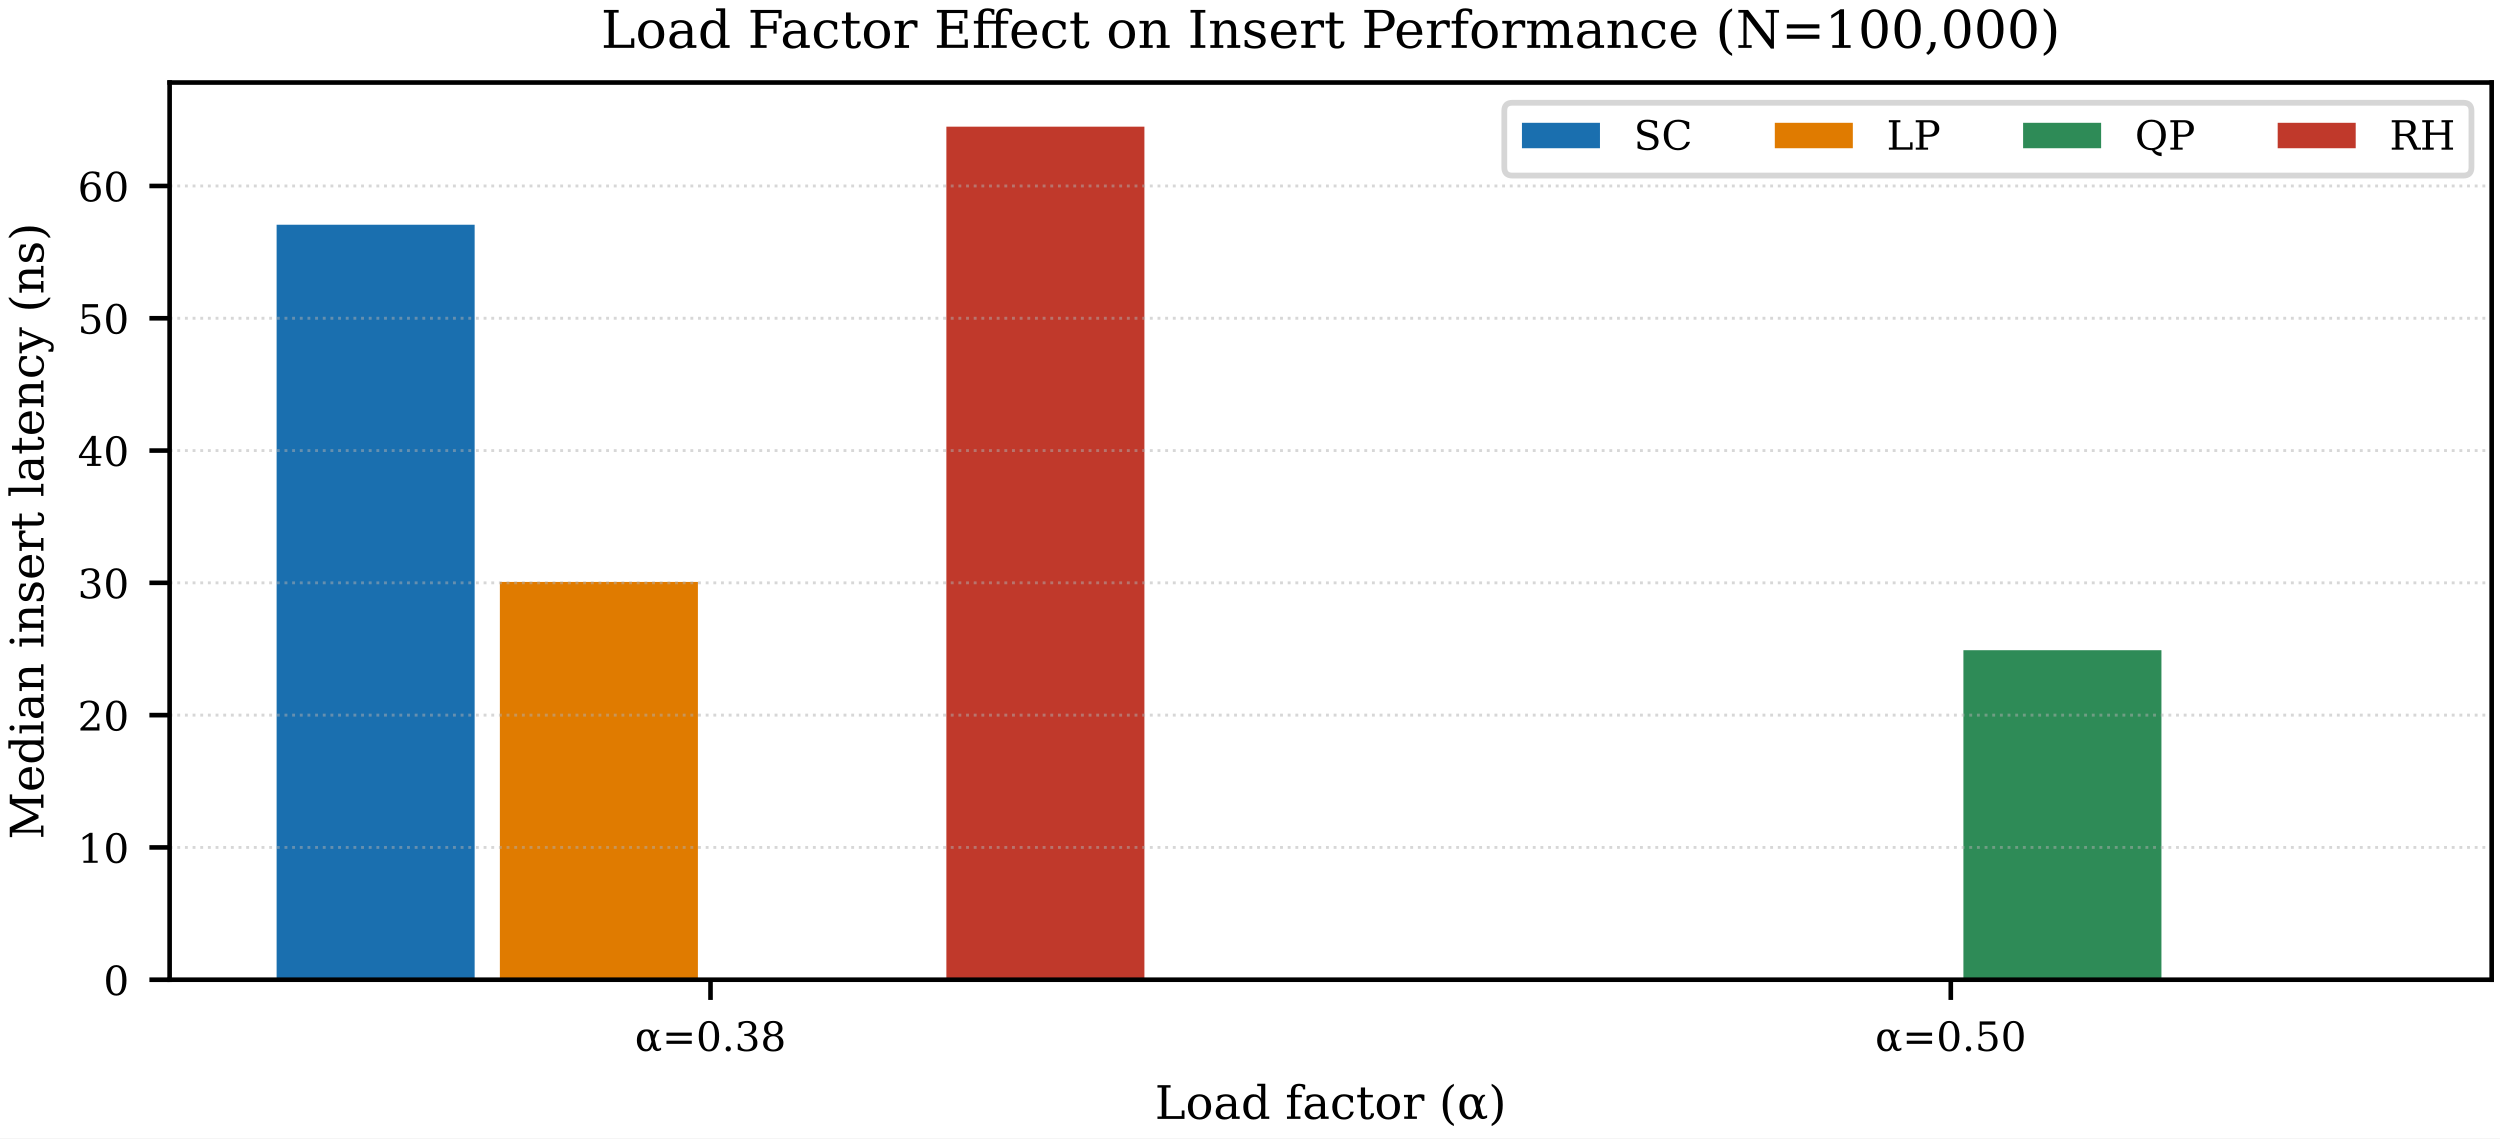
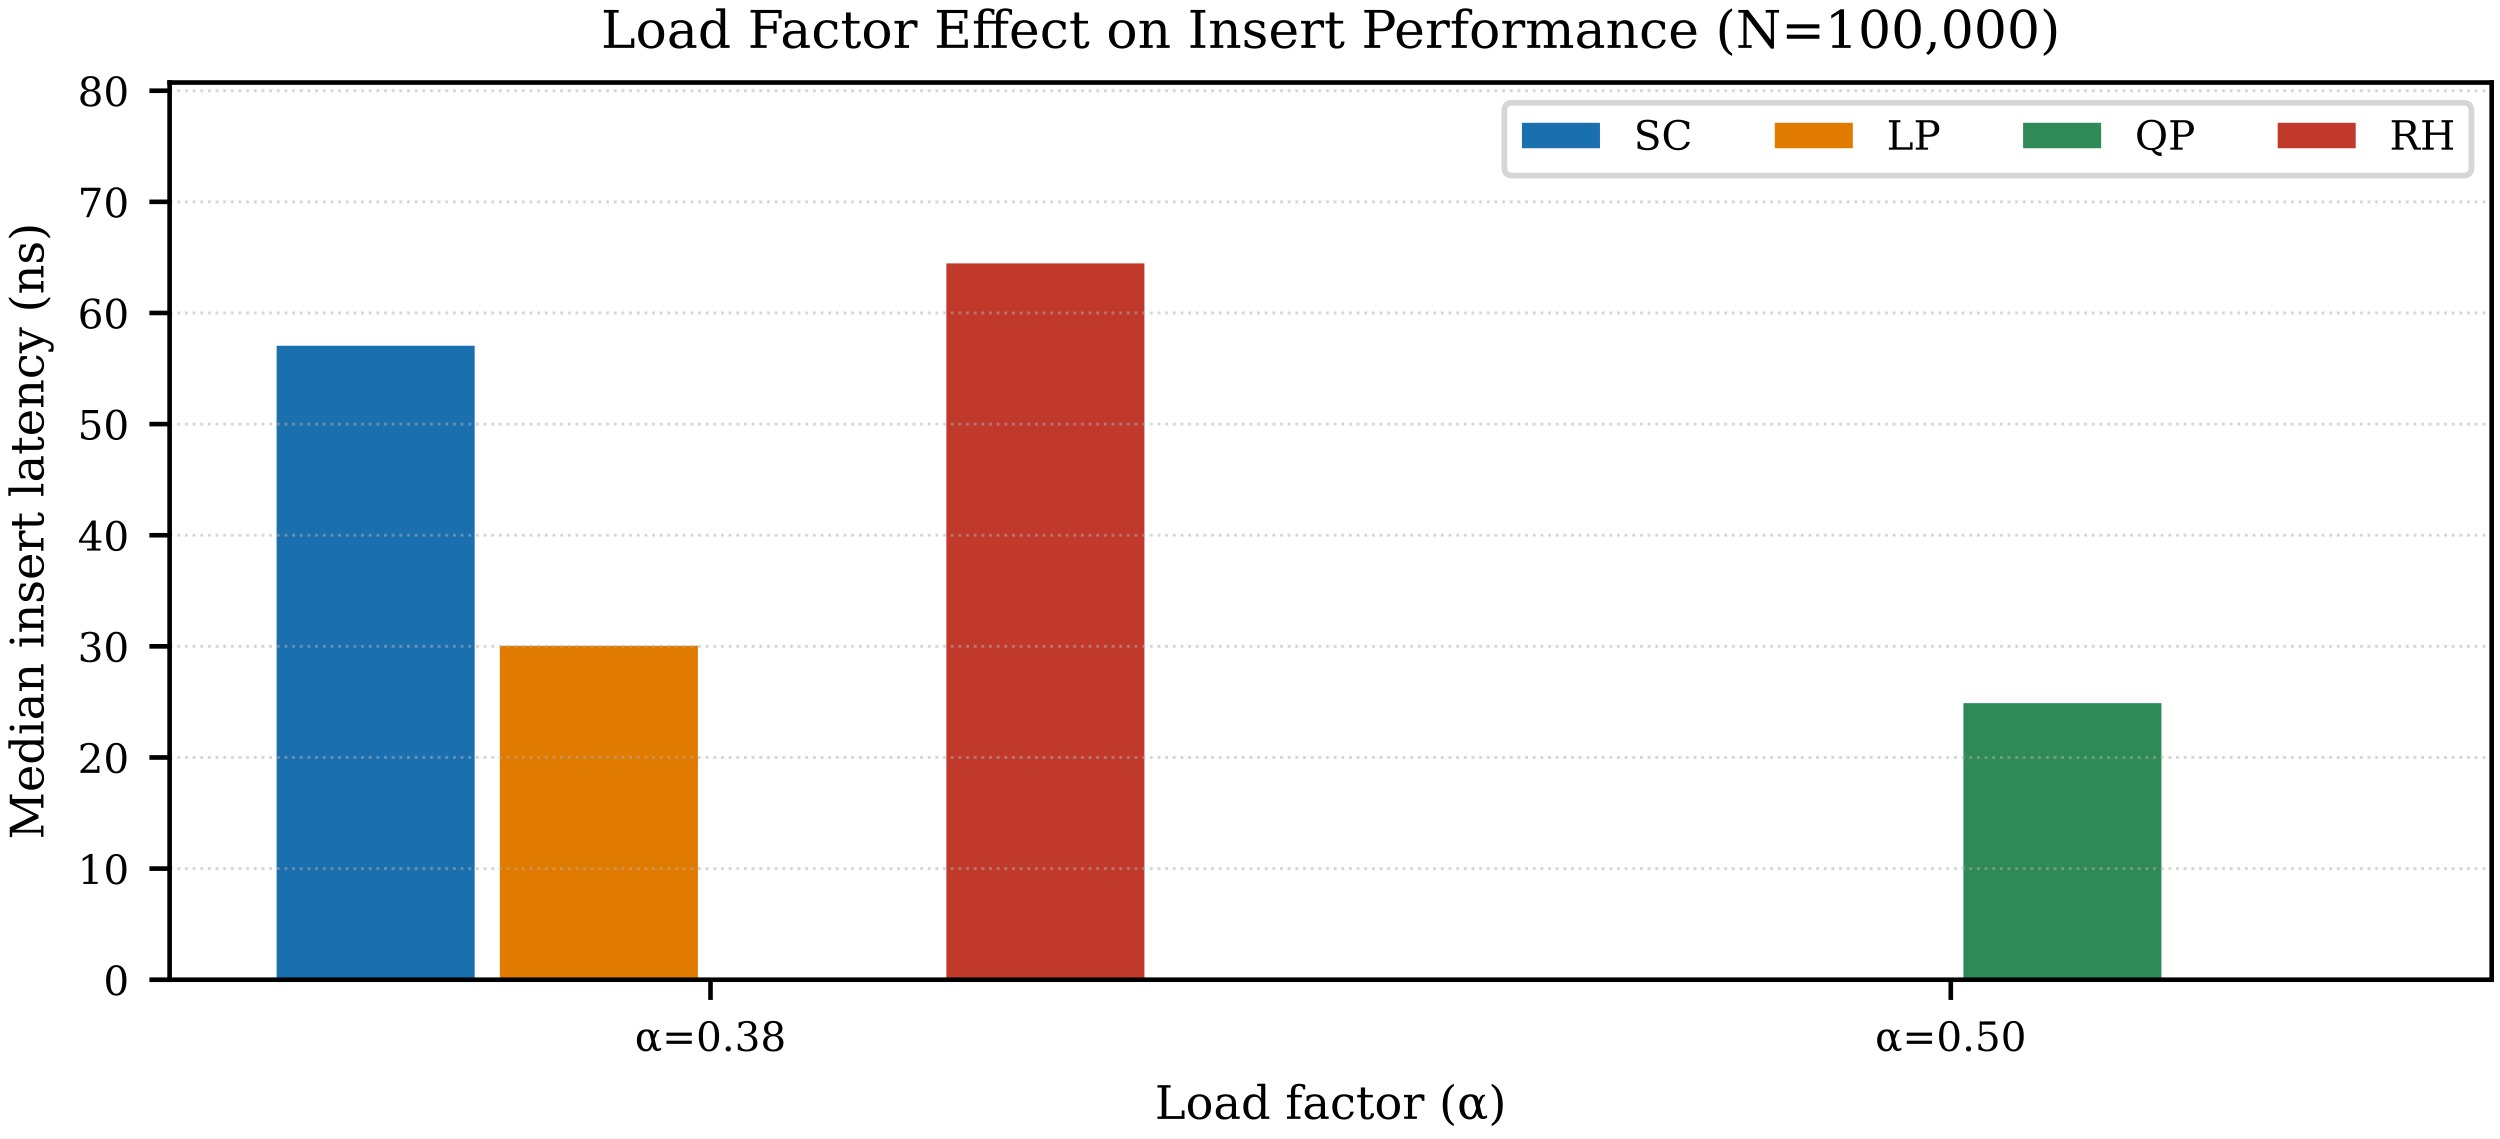
<svg xmlns="http://www.w3.org/2000/svg" xmlns:xlink="http://www.w3.org/1999/xlink" width="432.548pt" height="196.951pt" viewBox="0 0 432.548 196.951" version="1.1">
  <defs>
    <style type="text/css">*{stroke-linejoin: round; stroke-linecap: butt}</style>
  </defs>
  <g id="figure_1">
    <g id="patch_1">
      <path d="M 0 196.951  L 432.548 196.951  L 432.548 0  L 0 0  z " style="fill: #ffffff" />
    </g>
    <g id="axes_1">
      <g id="patch_2">
        <path d="M 29.348 169.511  L 431.108 169.511  L 431.108 14.279  L 29.348 14.279  z " style="fill: #ffffff" />
      </g>
      <g id="patch_3">
-         <path d="M 47.61 169.511  L 82.374 169.511  L 82.374 38.631  L 47.61 38.631  z " clip-path="url(#p07dd7f8bd7)" style="fill: #1a6faf; stroke: #ffffff; stroke-width: 0.5; stroke-linejoin: miter" />
+         <path d="M 47.61 169.511  L 82.374 169.511  L 82.374 59.572  L 47.61 59.572  z " clip-path="url(#pf5644445f3)" style="fill: #1a6faf; stroke: #ffffff; stroke-width: 0.5; stroke-linejoin: miter" />
      </g>
      <g id="patch_4">
-         <path d="M 262.202 169.511  L 296.966 169.511  L 296.966 169.511  L 262.202 169.511  z " clip-path="url(#p07dd7f8bd7)" style="fill: #1a6faf; stroke: #ffffff; stroke-width: 0.5; stroke-linejoin: miter" />
+         <path d="M 262.202 169.511  L 296.966 169.511  L 296.966 169.511  L 262.202 169.511  z " clip-path="url(#pf5644445f3)" style="fill: #1a6faf; stroke: #ffffff; stroke-width: 0.5; stroke-linejoin: miter" />
      </g>
      <g id="patch_5">
-         <path d="M 86.237 169.511  L 121.001 169.511  L 121.001 100.432  L 86.237 100.432  z " clip-path="url(#p07dd7f8bd7)" style="fill: #e07b00; stroke: #ffffff; stroke-width: 0.5; stroke-linejoin: miter" />
+         <path d="M 86.237 169.511  L 121.001 169.511  L 121.001 111.484  L 86.237 111.484  z " clip-path="url(#pf5644445f3)" style="fill: #e07b00; stroke: #ffffff; stroke-width: 0.5; stroke-linejoin: miter" />
      </g>
      <g id="patch_6">
-         <path d="M 300.829 169.511  L 335.593 169.511  L 335.593 169.511  L 300.829 169.511  z " clip-path="url(#p07dd7f8bd7)" style="fill: #e07b00; stroke: #ffffff; stroke-width: 0.5; stroke-linejoin: miter" />
+         <path d="M 300.829 169.511  L 335.593 169.511  L 335.593 169.511  L 300.829 169.511  z " clip-path="url(#pf5644445f3)" style="fill: #e07b00; stroke: #ffffff; stroke-width: 0.5; stroke-linejoin: miter" />
      </g>
      <g id="patch_7">
-         <path d="M 124.863 169.511  L 159.627 169.511  L 159.627 169.511  L 124.863 169.511  z " clip-path="url(#p07dd7f8bd7)" style="fill: #2e8b57; stroke: #ffffff; stroke-width: 0.5; stroke-linejoin: miter" />
+         <path d="M 124.863 169.511  L 159.627 169.511  L 159.627 169.511  L 124.863 169.511  z " clip-path="url(#pf5644445f3)" style="fill: #2e8b57; stroke: #ffffff; stroke-width: 0.5; stroke-linejoin: miter" />
      </g>
      <g id="patch_8">
-         <path d="M 339.456 169.511  L 374.22 169.511  L 374.22 112.242  L 339.456 112.242  z " clip-path="url(#p07dd7f8bd7)" style="fill: #2e8b57; stroke: #ffffff; stroke-width: 0.5; stroke-linejoin: miter" />
+         <path d="M 339.456 169.511  L 374.22 169.511  L 374.22 121.405  L 339.456 121.405  z " clip-path="url(#pf5644445f3)" style="fill: #2e8b57; stroke: #ffffff; stroke-width: 0.5; stroke-linejoin: miter" />
      </g>
      <g id="patch_9">
-         <path d="M 163.49 169.511  L 198.254 169.511  L 198.254 21.671  L 163.49 21.671  z " clip-path="url(#p07dd7f8bd7)" style="fill: #c0392b; stroke: #ffffff; stroke-width: 0.5; stroke-linejoin: miter" />
+         <path d="M 163.49 169.511  L 198.254 169.511  L 198.254 45.325  L 163.49 45.325  z " clip-path="url(#pf5644445f3)" style="fill: #c0392b; stroke: #ffffff; stroke-width: 0.5; stroke-linejoin: miter" />
      </g>
      <g id="patch_10">
-         <path d="M 378.082 169.511  L 412.846 169.511  L 412.846 169.511  L 378.082 169.511  z " clip-path="url(#p07dd7f8bd7)" style="fill: #c0392b; stroke: #ffffff; stroke-width: 0.5; stroke-linejoin: miter" />
+         <path d="M 378.082 169.511  L 412.846 169.511  L 412.846 169.511  L 378.082 169.511  z " clip-path="url(#pf5644445f3)" style="fill: #c0392b; stroke: #ffffff; stroke-width: 0.5; stroke-linejoin: miter" />
      </g>
      <g id="matplotlib.axis_1">
        <g id="xtick_1">
          <g id="line2d_1">
            <defs>
-               <path id="m40911a1c79" d="M 0 0  L 0 3.5  " style="stroke: #000000; stroke-width: 0.8" />
-             </defs>
-             <g>
-               <use xlink:href="#m40911a1c79" x="122.932" y="169.511" style="stroke: #000000; stroke-width: 0.8" />
+               <path id="m258effbbfe" d="M 0 0  L 0 3.5  " style="stroke: #000000; stroke-width: 0.8" />
+             </defs>
+             <g>
+               <use xlink:href="#m258effbbfe" x="122.932" y="169.511" style="stroke: #000000; stroke-width: 0.8" />
            </g>
          </g>
          <g id="text_1">
            <g transform="translate(109.8424 181.829) scale(0.07 -0.07)">
              <defs>
                <path id="DejaVuSerif-329" d="M 2763 819  L 2638 472  Q 2541 203 2244 31  Q 2050 -81 1706 -78  Q 1091 -72 706 406  Q 319 894 319 1675  Q 319 2441 706 2941  Q 1072 3413 1844 3409  Q 2375 3409 2644 3200  Q 2881 3016 2972 2613  L 2997 2497  L 3119 2844  Q 3231 3172 3553 3334  L 3869 3334  L 3869 3150  Q 3569 3056 3463 2763  L 3138 1875  L 3356 919  Q 3469 428 3588 375  Q 3759 297 4150 531  L 4150 153  Q 3516 -213 3069 169  Q 2866 344 2809 597  L 2763 819  z M 2628 1431  L 2431 2350  Q 2275 3081 1850 3084  Q 1491 3088 1219 2703  Q 991 2388 991 1663  Q 991 975 1219 622  Q 1463 238 1884 269  Q 2244 297 2503 1063  L 2628 1431  z " transform="scale(0.015625)" />
                <path id="DejaVuSerif-20" d="M 678 2894  L 4684 2894  L 4684 2394  L 678 2394  L 678 2894  z M 678 1619  L 4684 1619  L 4684 1119  L 678 1119  L 678 1619  z " transform="scale(0.015625)" />
                <path id="DejaVuSerif-13" d="M 2034 219  Q 2513 219 2750 744  Q 2988 1269 2988 2328  Q 2988 3391 2750 3916  Q 2513 4441 2034 4441  Q 1556 4441 1318 3916  Q 1081 3391 1081 2328  Q 1081 1269 1318 744  Q 1556 219 2034 219  z M 2034 -91  Q 1275 -91 848 546  Q 422 1184 422 2328  Q 422 3475 848 4112  Q 1275 4750 2034 4750  Q 2797 4750 3222 4112  Q 3647 3475 3647 2328  Q 3647 1184 3222 546  Q 2797 -91 2034 -91  z " transform="scale(0.015625)" />
                <path id="DejaVuSerif-11" d="M 603 325  Q 603 500 722 622  Q 841 744 1019 744  Q 1191 744 1312 622  Q 1434 500 1434 325  Q 1434 153 1312 31  Q 1191 -91 1019 -91  Q 841 -91 722 29  Q 603 150 603 325  z " transform="scale(0.015625)" />
                <path id="DejaVuSerif-16" d="M 622 4469  Q 988 4606 1323 4678  Q 1659 4750 1953 4750  Q 2638 4750 3022 4454  Q 3406 4159 3406 3634  Q 3406 3213 3140 2930  Q 2875 2647 2388 2547  Q 2963 2466 3280 2130  Q 3597 1794 3597 1259  Q 3597 606 3158 257  Q 2719 -91 1894 -91  Q 1528 -91 1179 -12  Q 831 66 488 225  L 488 1131  L 838 1131  Q 869 681 1141 450  Q 1413 219 1906 219  Q 2384 219 2661 495  Q 2938 772 2938 1253  Q 2938 1803 2653 2086  Q 2369 2369 1819 2369  L 1522 2369  L 1522 2688  L 1678 2688  Q 2225 2688 2498 2914  Q 2772 3141 2772 3597  Q 2772 4006 2547 4223  Q 2322 4441 1900 4441  Q 1478 4441 1245 4241  Q 1013 4041 972 3647  L 622 3647  L 622 4469  z " transform="scale(0.015625)" />
                <path id="DejaVuSerif-1b" d="M 2981 1275  Q 2981 1775 2732 2051  Q 2484 2328 2034 2328  Q 1584 2328 1336 2051  Q 1088 1775 1088 1275  Q 1088 772 1336 495  Q 1584 219 2034 219  Q 2484 219 2732 495  Q 2981 772 2981 1275  z M 2853 3541  Q 2853 3966 2637 4203  Q 2422 4441 2034 4441  Q 1650 4441 1433 4203  Q 1216 3966 1216 3541  Q 1216 3113 1433 2875  Q 1650 2638 2034 2638  Q 2422 2638 2637 2875  Q 2853 3113 2853 3541  z M 2516 2484  Q 3047 2413 3344 2092  Q 3641 1772 3641 1275  Q 3641 619 3225 264  Q 2809 -91 2034 -91  Q 1263 -91 845 264  Q 428 619 428 1275  Q 428 1772 725 2092  Q 1022 2413 1556 2484  Q 1084 2569 832 2842  Q 581 3116 581 3541  Q 581 4103 968 4426  Q 1356 4750 2034 4750  Q 2713 4750 3100 4426  Q 3488 4103 3488 3541  Q 3488 3116 3236 2842  Q 2984 2569 2516 2484  z " transform="scale(0.015625)" />
              </defs>
              <use xlink:href="#DejaVuSerif-329" />
              <use xlink:href="#DejaVuSerif-20" transform="translate(67.53125 0)" />
              <use xlink:href="#DejaVuSerif-13" transform="translate(151.3281 0)" />
              <use xlink:href="#DejaVuSerif-11" transform="translate(214.9531 0)" />
              <use xlink:href="#DejaVuSerif-16" transform="translate(246.7344 0)" />
              <use xlink:href="#DejaVuSerif-1b" transform="translate(310.3594 0)" />
            </g>
          </g>
        </g>
        <g id="xtick_2">
          <g id="line2d_2">
            <g>
-               <use xlink:href="#m40911a1c79" x="337.524" y="169.511" style="stroke: #000000; stroke-width: 0.8" />
+               <use xlink:href="#m258effbbfe" x="337.524" y="169.511" style="stroke: #000000; stroke-width: 0.8" />
            </g>
          </g>
          <g id="text_2">
            <g transform="translate(324.4349 181.829) scale(0.07 -0.07)">
              <defs>
                <path id="DejaVuSerif-18" d="M 3219 4666  L 3219 4153  L 1081 4153  L 1081 2816  Q 1244 2928 1461 2984  Q 1678 3041 1947 3041  Q 2703 3041 3140 2622  Q 3578 2203 3578 1478  Q 3578 738 3136 323  Q 2694 -91 1894 -91  Q 1572 -91 1234 -12  Q 897 66 544 225  L 544 1131  L 897 1131  Q 925 688 1179 453  Q 1434 219 1894 219  Q 2388 219 2653 544  Q 2919 869 2919 1478  Q 2919 2084 2655 2407  Q 2391 2731 1894 2731  Q 1613 2731 1398 2631  Q 1184 2531 1019 2322  L 750 2322  L 750 4666  L 3219 4666  z " transform="scale(0.015625)" />
              </defs>
              <use xlink:href="#DejaVuSerif-329" />
              <use xlink:href="#DejaVuSerif-20" transform="translate(67.53125 0)" />
              <use xlink:href="#DejaVuSerif-13" transform="translate(151.3281 0)" />
              <use xlink:href="#DejaVuSerif-11" transform="translate(214.9531 0)" />
              <use xlink:href="#DejaVuSerif-18" transform="translate(246.7344 0)" />
              <use xlink:href="#DejaVuSerif-13" transform="translate(310.3594 0)" />
            </g>
          </g>
        </g>
        <g id="text_3">
          <g transform="translate(199.82 193.5893) scale(0.08 -0.08)">
            <defs>
              <path id="DejaVuSerif-2f" d="M 353 0  L 353 331  L 947 331  L 947 4331  L 353 4331  L 353 4666  L 2175 4666  L 2175 4331  L 1581 4331  L 1581 384  L 3713 384  L 3713 1166  L 4097 1166  L 4097 0  L 353 0  z " transform="scale(0.015625)" />
              <path id="DejaVuSerif-52" d="M 1925 219  Q 2388 219 2623 584  Q 2859 950 2859 1663  Q 2859 2375 2623 2739  Q 2388 3103 1925 3103  Q 1463 3103 1227 2739  Q 991 2375 991 1663  Q 991 950 1228 584  Q 1466 219 1925 219  z M 1925 -91  Q 1200 -91 759 389  Q 319 869 319 1663  Q 319 2456 758 2934  Q 1197 3413 1925 3413  Q 2653 3413 3092 2934  Q 3531 2456 3531 1663  Q 3531 869 3092 389  Q 2653 -91 1925 -91  z " transform="scale(0.015625)" />
              <path id="DejaVuSerif-44" d="M 2547 1044  L 2547 1747  L 1806 1747  Q 1378 1747 1168 1562  Q 959 1378 959 997  Q 959 650 1171 447  Q 1384 244 1747 244  Q 2106 244 2326 466  Q 2547 688 2547 1044  z M 3122 2075  L 3122 331  L 3634 331  L 3634 0  L 2547 0  L 2547 359  Q 2356 128 2106 18  Q 1856 -91 1522 -91  Q 969 -91 644 203  Q 319 497 319 997  Q 319 1513 691 1797  Q 1063 2081 1741 2081  L 2547 2081  L 2547 2309  Q 2547 2688 2317 2895  Q 2088 3103 1672 3103  Q 1328 3103 1125 2947  Q 922 2791 872 2484  L 575 2484  L 575 3156  Q 875 3284 1158 3348  Q 1441 3413 1709 3413  Q 2400 3413 2761 3070  Q 3122 2728 3122 2075  z " transform="scale(0.015625)" />
              <path id="DejaVuSerif-47" d="M 3359 331  L 3909 331  L 3909 0  L 2784 0  L 2784 519  Q 2616 206 2355 57  Q 2094 -91 1709 -91  Q 1097 -91 708 395  Q 319 881 319 1663  Q 319 2444 706 2928  Q 1094 3413 1709 3413  Q 2094 3413 2355 3264  Q 2616 3116 2784 2803  L 2784 4531  L 2241 4531  L 2241 4863  L 3359 4863  L 3359 331  z M 2784 1497  L 2784 1825  Q 2784 2422 2554 2737  Q 2325 3053 1888 3053  Q 1444 3053 1217 2703  Q 991 2353 991 1663  Q 991 975 1217 622  Q 1444 269 1888 269  Q 2325 269 2554 583  Q 2784 897 2784 1497  z " transform="scale(0.015625)" />
              <path id="DejaVuSerif-3" transform="scale(0.015625)" />
              <path id="DejaVuSerif-49" d="M 2753 4078  L 2450 4078  Q 2447 4313 2317 4434  Q 2188 4556 1941 4556  Q 1619 4556 1487 4379  Q 1356 4203 1356 3750  L 1356 3322  L 2284 3322  L 2284 2988  L 1356 2988  L 1356 331  L 2094 331  L 2094 0  L 231 0  L 231 331  L 781 331  L 781 2988  L 231 2988  L 231 3322  L 781 3322  L 781 3738  Q 781 4294 1070 4578  Q 1359 4863 1919 4863  Q 2128 4863 2337 4825  Q 2547 4788 2753 4709  L 2753 4078  z " transform="scale(0.015625)" />
              <path id="DejaVuSerif-46" d="M 3291 997  Q 3169 466 2822 187  Q 2475 -91 1925 -91  Q 1200 -91 759 389  Q 319 869 319 1663  Q 319 2459 759 2936  Q 1200 3413 1925 3413  Q 2241 3413 2553 3339  Q 2866 3266 3181 3116  L 3181 2266  L 2847 2266  Q 2781 2703 2561 2903  Q 2341 3103 1931 3103  Q 1466 3103 1228 2742  Q 991 2381 991 1663  Q 991 944 1227 581  Q 1463 219 1931 219  Q 2303 219 2525 412  Q 2747 606 2828 997  L 3291 997  z " transform="scale(0.015625)" />
              <path id="DejaVuSerif-57" d="M 691 2988  L 184 2988  L 184 3322  L 691 3322  L 691 4353  L 1269 4353  L 1269 3322  L 2350 3322  L 2350 2988  L 1269 2988  L 1269 878  Q 1269 456 1350 337  Q 1431 219 1650 219  Q 1875 219 1978 351  Q 2081 484 2088 781  L 2522 781  Q 2497 328 2275 118  Q 2053 -91 1600 -91  Q 1103 -91 897 129  Q 691 350 691 878  L 691 2988  z " transform="scale(0.015625)" />
              <path id="DejaVuSerif-55" d="M 3059 3328  L 3059 2497  L 2728 2497  Q 2713 2744 2591 2866  Q 2469 2988 2234 2988  Q 1809 2988 1582 2694  Q 1356 2400 1356 1850  L 1356 331  L 2022 331  L 2022 0  L 263 0  L 263 331  L 781 331  L 781 2994  L 231 2994  L 231 3322  L 1356 3322  L 1356 2731  Q 1525 3078 1790 3245  Q 2056 3413 2438 3413  Q 2578 3413 2733 3391  Q 2888 3369 3059 3328  z " transform="scale(0.015625)" />
              <path id="DejaVuSerif-b" d="M 2041 -997  Q 1281 -656 893 83  Q 506 822 506 1931  Q 506 3044 893 3783  Q 1281 4522 2041 4863  L 2041 4556  Q 1559 4225 1350 3623  Q 1141 3022 1141 1931  Q 1141 844 1350 242  Q 1559 -359 2041 -691  L 2041 -997  z " transform="scale(0.015625)" />
              <path id="DejaVuSerif-c" d="M 453 -997  L 453 -691  Q 934 -359 1145 242  Q 1356 844 1356 1931  Q 1356 3022 1145 3623  Q 934 4225 453 4556  L 453 4863  Q 1216 4522 1603 3783  Q 1991 3044 1991 1931  Q 1991 822 1603 83  Q 1216 -656 453 -997  z " transform="scale(0.015625)" />
            </defs>
            <use xlink:href="#DejaVuSerif-2f" />
            <use xlink:href="#DejaVuSerif-52" transform="translate(66.40625 0)" />
            <use xlink:href="#DejaVuSerif-44" transform="translate(126.6094 0)" />
            <use xlink:href="#DejaVuSerif-47" transform="translate(186.2344 0)" />
            <use xlink:href="#DejaVuSerif-3" transform="translate(250.25 0)" />
            <use xlink:href="#DejaVuSerif-49" transform="translate(282.0312 0)" />
            <use xlink:href="#DejaVuSerif-44" transform="translate(319.0469 0)" />
            <use xlink:href="#DejaVuSerif-46" transform="translate(378.6719 0)" />
            <use xlink:href="#DejaVuSerif-57" transform="translate(434.6719 0)" />
            <use xlink:href="#DejaVuSerif-52" transform="translate(474.8594 0)" />
            <use xlink:href="#DejaVuSerif-55" transform="translate(535.0625 0)" />
            <use xlink:href="#DejaVuSerif-3" transform="translate(582.8594 0)" />
            <use xlink:href="#DejaVuSerif-b" transform="translate(614.6406 0)" />
            <use xlink:href="#DejaVuSerif-329" transform="translate(653.6562 0)" />
            <use xlink:href="#DejaVuSerif-c" transform="translate(721.1875 0)" />
          </g>
        </g>
      </g>
      <g id="matplotlib.axis_2">
        <g id="ytick_1">
          <g id="line2d_3">
-             <path d="M 29.348 169.511  L 431.108 169.511  " clip-path="url(#p07dd7f8bd7)" style="fill: none; stroke-dasharray: 0.5,0.825; stroke-dashoffset: 0; stroke: #b0b0b0; stroke-opacity: 0.5; stroke-width: 0.5" />
+             <path d="M 29.348 169.511  L 431.108 169.511  " clip-path="url(#pf5644445f3)" style="fill: none; stroke-dasharray: 0.5,0.825; stroke-dashoffset: 0; stroke: #b0b0b0; stroke-opacity: 0.5; stroke-width: 0.5" />
          </g>
          <g id="line2d_4">
            <defs>
-               <path id="m7ee0ba263f" d="M 0 0  L -3.5 0  " style="stroke: #000000; stroke-width: 0.8" />
-             </defs>
-             <g>
-               <use xlink:href="#m7ee0ba263f" x="29.348" y="169.511" style="stroke: #000000; stroke-width: 0.8" />
+               <path id="m652a64269c" d="M 0 0  L -3.5 0  " style="stroke: #000000; stroke-width: 0.8" />
+             </defs>
+             <g>
+               <use xlink:href="#m652a64269c" x="29.348" y="169.511" style="stroke: #000000; stroke-width: 0.8" />
            </g>
          </g>
          <g id="text_4">
            <g transform="translate(17.89438 172.1698) scale(0.07 -0.07)">
              <use xlink:href="#DejaVuSerif-13" />
            </g>
          </g>
        </g>
        <g id="ytick_2">
          <g id="line2d_5">
-             <path d="M 29.348 146.622  L 431.108 146.622  " clip-path="url(#p07dd7f8bd7)" style="fill: none; stroke-dasharray: 0.5,0.825; stroke-dashoffset: 0; stroke: #b0b0b0; stroke-opacity: 0.5; stroke-width: 0.5" />
+             <path d="M 29.348 150.284  L 431.108 150.284  " clip-path="url(#pf5644445f3)" style="fill: none; stroke-dasharray: 0.5,0.825; stroke-dashoffset: 0; stroke: #b0b0b0; stroke-opacity: 0.5; stroke-width: 0.5" />
          </g>
          <g id="line2d_6">
            <g>
-               <use xlink:href="#m7ee0ba263f" x="29.348" y="146.622" style="stroke: #000000; stroke-width: 0.8" />
+               <use xlink:href="#m652a64269c" x="29.348" y="150.284" style="stroke: #000000; stroke-width: 0.8" />
            </g>
          </g>
          <g id="text_5">
-             <g transform="translate(13.44063 149.2808) scale(0.07 -0.07)">
+             <g transform="translate(13.44063 152.943) scale(0.07 -0.07)">
              <defs>
                <path id="DejaVuSerif-14" d="M 909 0  L 909 331  L 1722 331  L 1722 4213  L 781 3603  L 781 4013  L 1919 4750  L 2350 4750  L 2350 331  L 3163 331  L 3163 0  L 909 0  z " transform="scale(0.015625)" />
              </defs>
              <use xlink:href="#DejaVuSerif-14" />
              <use xlink:href="#DejaVuSerif-13" transform="translate(63.625 0)" />
            </g>
          </g>
        </g>
        <g id="ytick_3">
          <g id="line2d_7">
-             <path d="M 29.348 123.733  L 431.108 123.733  " clip-path="url(#p07dd7f8bd7)" style="fill: none; stroke-dasharray: 0.5,0.825; stroke-dashoffset: 0; stroke: #b0b0b0; stroke-opacity: 0.5; stroke-width: 0.5" />
+             <path d="M 29.348 131.057  L 431.108 131.057  " clip-path="url(#pf5644445f3)" style="fill: none; stroke-dasharray: 0.5,0.825; stroke-dashoffset: 0; stroke: #b0b0b0; stroke-opacity: 0.5; stroke-width: 0.5" />
          </g>
          <g id="line2d_8">
            <g>
-               <use xlink:href="#m7ee0ba263f" x="29.348" y="123.733" style="stroke: #000000; stroke-width: 0.8" />
+               <use xlink:href="#m652a64269c" x="29.348" y="131.057" style="stroke: #000000; stroke-width: 0.8" />
            </g>
          </g>
          <g id="text_6">
-             <g transform="translate(13.44063 126.3918) scale(0.07 -0.07)">
+             <g transform="translate(13.44063 133.7163) scale(0.07 -0.07)">
              <defs>
                <path id="DejaVuSerif-15" d="M 819 3553  L 469 3553  L 469 4384  Q 803 4563 1142 4656  Q 1481 4750 1806 4750  Q 2534 4750 2956 4397  Q 3378 4044 3378 3438  Q 3378 2753 2422 1800  Q 2347 1728 2309 1691  L 1131 513  L 3078 513  L 3078 1088  L 3444 1088  L 3444 0  L 434 0  L 434 341  L 1850 1753  Q 2319 2222 2519 2614  Q 2719 3006 2719 3438  Q 2719 3909 2473 4175  Q 2228 4441 1797 4441  Q 1350 4441 1106 4219  Q 863 3997 819 3553  z " transform="scale(0.015625)" />
              </defs>
              <use xlink:href="#DejaVuSerif-15" />
              <use xlink:href="#DejaVuSerif-13" transform="translate(63.625 0)" />
            </g>
          </g>
        </g>
        <g id="ytick_4">
          <g id="line2d_9">
-             <path d="M 29.348 100.844  L 431.108 100.844  " clip-path="url(#p07dd7f8bd7)" style="fill: none; stroke-dasharray: 0.5,0.825; stroke-dashoffset: 0; stroke: #b0b0b0; stroke-opacity: 0.5; stroke-width: 0.5" />
+             <path d="M 29.348 111.83  L 431.108 111.83  " clip-path="url(#pf5644445f3)" style="fill: none; stroke-dasharray: 0.5,0.825; stroke-dashoffset: 0; stroke: #b0b0b0; stroke-opacity: 0.5; stroke-width: 0.5" />
          </g>
          <g id="line2d_10">
            <g>
-               <use xlink:href="#m7ee0ba263f" x="29.348" y="100.844" style="stroke: #000000; stroke-width: 0.8" />
+               <use xlink:href="#m652a64269c" x="29.348" y="111.83" style="stroke: #000000; stroke-width: 0.8" />
            </g>
          </g>
          <g id="text_7">
-             <g transform="translate(13.44063 103.5028) scale(0.07 -0.07)">
+             <g transform="translate(13.44063 114.4895) scale(0.07 -0.07)">
              <use xlink:href="#DejaVuSerif-16" />
              <use xlink:href="#DejaVuSerif-13" transform="translate(63.625 0)" />
            </g>
          </g>
        </g>
        <g id="ytick_5">
          <g id="line2d_11">
-             <path d="M 29.348 77.955  L 431.108 77.955  " clip-path="url(#p07dd7f8bd7)" style="fill: none; stroke-dasharray: 0.5,0.825; stroke-dashoffset: 0; stroke: #b0b0b0; stroke-opacity: 0.5; stroke-width: 0.5" />
+             <path d="M 29.348 92.604  L 431.108 92.604  " clip-path="url(#pf5644445f3)" style="fill: none; stroke-dasharray: 0.5,0.825; stroke-dashoffset: 0; stroke: #b0b0b0; stroke-opacity: 0.5; stroke-width: 0.5" />
          </g>
          <g id="line2d_12">
            <g>
-               <use xlink:href="#m7ee0ba263f" x="29.348" y="77.955" style="stroke: #000000; stroke-width: 0.8" />
+               <use xlink:href="#m652a64269c" x="29.348" y="92.604" style="stroke: #000000; stroke-width: 0.8" />
            </g>
          </g>
          <g id="text_8">
-             <g transform="translate(13.44063 80.6138) scale(0.07 -0.07)">
+             <g transform="translate(13.44063 95.26276) scale(0.07 -0.07)">
              <defs>
                <path id="DejaVuSerif-17" d="M 2234 1581  L 2234 4063  L 641 1581  L 2234 1581  z M 3609 0  L 1484 0  L 1484 331  L 2234 331  L 2234 1247  L 197 1247  L 197 1588  L 2241 4750  L 2859 4750  L 2859 1581  L 3750 1581  L 3750 1247  L 2859 1247  L 2859 331  L 3609 331  L 3609 0  z " transform="scale(0.015625)" />
              </defs>
              <use xlink:href="#DejaVuSerif-17" />
              <use xlink:href="#DejaVuSerif-13" transform="translate(63.625 0)" />
            </g>
          </g>
        </g>
        <g id="ytick_6">
          <g id="line2d_13">
-             <path d="M 29.348 55.066  L 431.108 55.066  " clip-path="url(#p07dd7f8bd7)" style="fill: none; stroke-dasharray: 0.5,0.825; stroke-dashoffset: 0; stroke: #b0b0b0; stroke-opacity: 0.5; stroke-width: 0.5" />
+             <path d="M 29.348 73.377  L 431.108 73.377  " clip-path="url(#pf5644445f3)" style="fill: none; stroke-dasharray: 0.5,0.825; stroke-dashoffset: 0; stroke: #b0b0b0; stroke-opacity: 0.5; stroke-width: 0.5" />
          </g>
          <g id="line2d_14">
            <g>
-               <use xlink:href="#m7ee0ba263f" x="29.348" y="55.066" style="stroke: #000000; stroke-width: 0.8" />
+               <use xlink:href="#m652a64269c" x="29.348" y="73.377" style="stroke: #000000; stroke-width: 0.8" />
            </g>
          </g>
          <g id="text_9">
-             <g transform="translate(13.44063 57.72481) scale(0.07 -0.07)">
+             <g transform="translate(13.44063 76.03601) scale(0.07 -0.07)">
              <use xlink:href="#DejaVuSerif-18" />
              <use xlink:href="#DejaVuSerif-13" transform="translate(63.625 0)" />
            </g>
          </g>
        </g>
        <g id="ytick_7">
          <g id="line2d_15">
-             <path d="M 29.348 32.177  L 431.108 32.177  " clip-path="url(#p07dd7f8bd7)" style="fill: none; stroke-dasharray: 0.5,0.825; stroke-dashoffset: 0; stroke: #b0b0b0; stroke-opacity: 0.5; stroke-width: 0.5" />
+             <path d="M 29.348 54.15  L 431.108 54.15  " clip-path="url(#pf5644445f3)" style="fill: none; stroke-dasharray: 0.5,0.825; stroke-dashoffset: 0; stroke: #b0b0b0; stroke-opacity: 0.5; stroke-width: 0.5" />
          </g>
          <g id="line2d_16">
            <g>
-               <use xlink:href="#m7ee0ba263f" x="29.348" y="32.177" style="stroke: #000000; stroke-width: 0.8" />
+               <use xlink:href="#m652a64269c" x="29.348" y="54.15" style="stroke: #000000; stroke-width: 0.8" />
            </g>
          </g>
          <g id="text_10">
-             <g transform="translate(13.44063 34.83582) scale(0.07 -0.07)">
+             <g transform="translate(13.44063 56.80925) scale(0.07 -0.07)">
              <defs>
                <path id="DejaVuSerif-19" d="M 2094 219  Q 2534 219 2771 542  Q 3009 866 3009 1472  Q 3009 2078 2771 2401  Q 2534 2725 2094 2725  Q 1647 2725 1412 2412  Q 1178 2100 1178 1509  Q 1178 888 1415 553  Q 1653 219 2094 219  z M 1075 2569  Q 1288 2803 1556 2918  Q 1825 3034 2163 3034  Q 2859 3034 3264 2615  Q 3669 2197 3669 1472  Q 3669 763 3233 336  Q 2797 -91 2069 -91  Q 1278 -91 853 498  Q 428 1088 428 2181  Q 428 3406 931 4078  Q 1434 4750 2350 4750  Q 2597 4750 2869 4703  Q 3141 4656 3425 4563  L 3425 3794  L 3072 3794  Q 3034 4109 2831 4275  Q 2628 4441 2284 4441  Q 1678 4441 1381 3981  Q 1084 3522 1075 2569  z " transform="scale(0.015625)" />
              </defs>
              <use xlink:href="#DejaVuSerif-19" />
              <use xlink:href="#DejaVuSerif-13" transform="translate(63.625 0)" />
            </g>
          </g>
        </g>
-         <g id="text_11">
+         <g id="ytick_8">
+           <g id="line2d_17">
+             <path d="M 29.348 34.923  L 431.108 34.923  " clip-path="url(#pf5644445f3)" style="fill: none; stroke-dasharray: 0.5,0.825; stroke-dashoffset: 0; stroke: #b0b0b0; stroke-opacity: 0.5; stroke-width: 0.5" />
+           </g>
+           <g id="line2d_18">
+             <g>
+               <use xlink:href="#m652a64269c" x="29.348" y="34.923" style="stroke: #000000; stroke-width: 0.8" />
+             </g>
+           </g>
+           <g id="text_11">
+             <g transform="translate(13.44063 37.5825) scale(0.07 -0.07)">
+               <defs>
+                 <path id="DejaVuSerif-1a" d="M 3609 4347  L 1784 0  L 1319 0  L 3059 4153  L 903 4153  L 903 3578  L 538 3578  L 538 4666  L 3609 4666  L 3609 4347  z " transform="scale(0.015625)" />
+               </defs>
+               <use xlink:href="#DejaVuSerif-1a" />
+               <use xlink:href="#DejaVuSerif-13" transform="translate(63.625 0)" />
+             </g>
+           </g>
+         </g>
+         <g id="ytick_9">
+           <g id="line2d_19">
+             <path d="M 29.348 15.697  L 431.108 15.697  " clip-path="url(#pf5644445f3)" style="fill: none; stroke-dasharray: 0.5,0.825; stroke-dashoffset: 0; stroke: #b0b0b0; stroke-opacity: 0.5; stroke-width: 0.5" />
+           </g>
+           <g id="line2d_20">
+             <g>
+               <use xlink:href="#m652a64269c" x="29.348" y="15.697" style="stroke: #000000; stroke-width: 0.8" />
+             </g>
+           </g>
+           <g id="text_12">
+             <g transform="translate(13.44063 18.35575) scale(0.07 -0.07)">
+               <use xlink:href="#DejaVuSerif-1b" />
+               <use xlink:href="#DejaVuSerif-13" transform="translate(63.625 0)" />
+             </g>
+           </g>
+         </g>
+         <g id="text_13">
          <g transform="translate(7.51875 145.2333) rotate(-90) scale(0.08 -0.08)">
            <defs>
              <path id="DejaVuSerif-30" d="M 353 0  L 353 331  L 947 331  L 947 4331  L 319 4331  L 319 4666  L 1678 4666  L 3316 1344  L 4953 4666  L 6228 4666  L 6228 4331  L 5606 4331  L 5606 331  L 6203 331  L 6203 0  L 4378 0  L 4378 331  L 4972 331  L 4972 3938  L 3372 684  L 2931 684  L 1331 3938  L 1331 331  L 1925 331  L 1925 0  L 353 0  z " transform="scale(0.015625)" />
              <path id="DejaVuSerif-48" d="M 3469 1600  L 991 1600  L 991 1575  Q 991 903 1244 561  Q 1497 219 1991 219  Q 2369 219 2611 417  Q 2853 616 2950 1006  L 3413 1006  Q 3275 459 2904 184  Q 2534 -91 1931 -91  Q 1203 -91 761 389  Q 319 869 319 1663  Q 319 2450 753 2931  Q 1188 3413 1894 3413  Q 2647 3413 3050 2948  Q 3453 2484 3469 1600  z M 2791 1931  Q 2772 2513 2545 2808  Q 2319 3103 1894 3103  Q 1497 3103 1269 2806  Q 1041 2509 991 1931  L 2791 1931  z " transform="scale(0.015625)" />
              <path id="DejaVuSerif-4c" d="M 622 4353  Q 622 4497 726 4603  Q 831 4709 978 4709  Q 1122 4709 1226 4603  Q 1331 4497 1331 4353  Q 1331 4206 1228 4103  Q 1125 4000 978 4000  Q 831 4000 726 4103  Q 622 4206 622 4353  z M 1356 331  L 1900 331  L 1900 0  L 231 0  L 231 331  L 781 331  L 781 2988  L 231 2988  L 231 3322  L 1356 3322  L 1356 331  z " transform="scale(0.015625)" />
              <path id="DejaVuSerif-51" d="M 263 0  L 263 331  L 781 331  L 781 2988  L 231 2988  L 231 3322  L 1356 3322  L 1356 2731  Q 1516 3069 1770 3241  Q 2025 3413 2363 3413  Q 2913 3413 3172 3097  Q 3431 2781 3431 2113  L 3431 331  L 3944 331  L 3944 0  L 2356 0  L 2356 331  L 2853 331  L 2853 1931  Q 2853 2541 2703 2767  Q 2553 2994 2175 2994  Q 1775 2994 1565 2701  Q 1356 2409 1356 1850  L 1356 331  L 1856 331  L 1856 0  L 263 0  z " transform="scale(0.015625)" />
              <path id="DejaVuSerif-56" d="M 359 184  L 359 959  L 691 959  Q 703 588 923 403  Q 1144 219 1575 219  Q 1963 219 2166 364  Q 2369 509 2369 788  Q 2369 1006 2220 1140  Q 2072 1275 1594 1428  L 1178 1569  Q 750 1706 558 1912  Q 366 2119 366 2438  Q 366 2894 700 3153  Q 1034 3413 1625 3413  Q 1888 3413 2178 3344  Q 2469 3275 2778 3144  L 2778 2419  L 2447 2419  Q 2434 2741 2221 2922  Q 2009 3103 1644 3103  Q 1281 3103 1095 2975  Q 909 2847 909 2591  Q 909 2381 1050 2254  Q 1191 2128 1613 1997  L 2069 1856  Q 2541 1709 2748 1489  Q 2956 1269 2956 922  Q 2956 450 2595 179  Q 2234 -91 1600 -91  Q 1278 -91 972 -22  Q 666 47 359 184  z " transform="scale(0.015625)" />
              <path id="DejaVuSerif-4f" d="M 1313 331  L 1856 331  L 1856 0  L 184 0  L 184 331  L 738 331  L 738 4531  L 184 4531  L 184 4863  L 1313 4863  L 1313 331  z " transform="scale(0.015625)" />
              <path id="DejaVuSerif-5c" d="M 1381 -609  L 1600 -56  L 359 2988  L -19 2988  L -19 3322  L 1509 3322  L 1509 2988  L 978 2988  L 1913 703  L 2847 2988  L 2350 2988  L 2350 3322  L 3597 3322  L 3597 2988  L 3225 2988  L 1703 -750  Q 1547 -1138 1356 -1280  Q 1166 -1422 819 -1422  Q 672 -1422 517 -1397  Q 363 -1372 206 -1325  L 206 -691  L 500 -691  Q 519 -903 608 -995  Q 697 -1088 884 -1088  Q 1056 -1088 1161 -992  Q 1266 -897 1381 -609  z " transform="scale(0.015625)" />
            </defs>
            <use xlink:href="#DejaVuSerif-30" />
            <use xlink:href="#DejaVuSerif-48" transform="translate(102.3906 0)" />
            <use xlink:href="#DejaVuSerif-47" transform="translate(161.5781 0)" />
            <use xlink:href="#DejaVuSerif-4c" transform="translate(225.5938 0)" />
            <use xlink:href="#DejaVuSerif-44" transform="translate(257.5781 0)" />
            <use xlink:href="#DejaVuSerif-51" transform="translate(317.2031 0)" />
            <use xlink:href="#DejaVuSerif-3" transform="translate(381.6094 0)" />
            <use xlink:href="#DejaVuSerif-4c" transform="translate(413.3906 0)" />
            <use xlink:href="#DejaVuSerif-51" transform="translate(445.375 0)" />
            <use xlink:href="#DejaVuSerif-56" transform="translate(509.7812 0)" />
            <use xlink:href="#DejaVuSerif-48" transform="translate(561.0938 0)" />
            <use xlink:href="#DejaVuSerif-55" transform="translate(620.2812 0)" />
            <use xlink:href="#DejaVuSerif-57" transform="translate(668.0781 0)" />
            <use xlink:href="#DejaVuSerif-3" transform="translate(708.2656 0)" />
            <use xlink:href="#DejaVuSerif-4f" transform="translate(740.0469 0)" />
            <use xlink:href="#DejaVuSerif-44" transform="translate(772.0312 0)" />
            <use xlink:href="#DejaVuSerif-57" transform="translate(831.6562 0)" />
            <use xlink:href="#DejaVuSerif-48" transform="translate(871.8438 0)" />
            <use xlink:href="#DejaVuSerif-51" transform="translate(931.0312 0)" />
            <use xlink:href="#DejaVuSerif-46" transform="translate(995.4375 0)" />
            <use xlink:href="#DejaVuSerif-5c" transform="translate(1051.438 0)" />
            <use xlink:href="#DejaVuSerif-3" transform="translate(1107.938 0)" />
            <use xlink:href="#DejaVuSerif-b" transform="translate(1139.719 0)" />
            <use xlink:href="#DejaVuSerif-51" transform="translate(1178.734 0)" />
            <use xlink:href="#DejaVuSerif-56" transform="translate(1243.141 0)" />
            <use xlink:href="#DejaVuSerif-c" transform="translate(1294.453 0)" />
          </g>
        </g>
      </g>
      <g id="patch_11">
        <path d="M 29.348 169.511  L 29.348 14.279  " style="fill: none; stroke: #000000; stroke-width: 0.8; stroke-linejoin: miter; stroke-linecap: square" />
      </g>
      <g id="patch_12">
        <path d="M 431.108 169.511  L 431.108 14.279  " style="fill: none; stroke: #000000; stroke-width: 0.8; stroke-linejoin: miter; stroke-linecap: square" />
      </g>
      <g id="patch_13">
        <path d="M 29.348 169.511  L 431.108 169.511  " style="fill: none; stroke: #000000; stroke-width: 0.8; stroke-linejoin: miter; stroke-linecap: square" />
      </g>
      <g id="patch_14">
        <path d="M 29.348 14.279  L 431.108 14.279  " style="fill: none; stroke: #000000; stroke-width: 0.8; stroke-linejoin: miter; stroke-linecap: square" />
      </g>
-       <g id="text_12">
+       <g id="text_14">
        <g transform="translate(103.9813 8.278594) scale(0.09 -0.09)">
          <defs>
            <path id="DejaVuSerif-29" d="M 353 0  L 353 331  L 947 331  L 947 4331  L 353 4331  L 353 4666  L 4172 4666  L 4172 3628  L 3788 3628  L 3788 4281  L 1581 4281  L 1581 2719  L 3175 2719  L 3175 3303  L 3559 3303  L 3559 1753  L 3175 1753  L 3175 2338  L 1581 2338  L 1581 331  L 2328 331  L 2328 0  L 353 0  z " transform="scale(0.015625)" />
            <path id="DejaVuSerif-28" d="M 353 0  L 353 331  L 947 331  L 947 4331  L 353 4331  L 353 4666  L 4109 4666  L 4109 3628  L 3725 3628  L 3725 4281  L 1581 4281  L 1581 2719  L 3109 2719  L 3109 3303  L 3494 3303  L 3494 1753  L 3109 1753  L 3109 2338  L 1581 2338  L 1581 384  L 3775 384  L 3775 1038  L 4159 1038  L 4159 0  L 353 0  z " transform="scale(0.015625)" />
            <path id="DejaVuSerif-cef" d="M 2963 2984  L 1356 2988  L 1356 331  L 2094 331  L 2094 0  L 231 0  L 231 331  L 781 331  L 781 2988  L 231 2988  L 231 3322  L 781 3322  L 781 3738  Q 781 4294 1068 4578  Q 1356 4863 1919 4863  Q 2125 4863 2334 4825  Q 2544 4788 2750 4709  L 2750 4078  L 2450 4078  Q 2444 4313 2316 4434  Q 2188 4556 1938 4556  Q 1619 4556 1487 4379  Q 1356 4203 1356 3750  L 1356 3322  L 2963 3322  L 2963 3734  Q 2963 4291 3250 4575  Q 3538 4859 4100 4859  Q 4306 4859 4515 4821  Q 4725 4784 4931 4706  L 4931 4075  L 4631 4075  Q 4625 4309 4497 4431  Q 4369 4553 4119 4553  Q 3800 4553 3669 4376  Q 3538 4200 3538 3747  L 3538 3319  L 4463 3319  L 4463 2984  L 3538 2984  L 3538 328  L 4275 328  L 4275 -3  L 2413 -3  L 2413 328  L 2963 328  L 2963 2984  z " transform="scale(0.015625)" />
            <path id="DejaVuSerif-2c" d="M 1581 331  L 2175 331  L 2175 0  L 353 0  L 353 331  L 947 331  L 947 4331  L 353 4331  L 353 4666  L 2175 4666  L 2175 4331  L 1581 4331  L 1581 331  z " transform="scale(0.015625)" />
            <path id="DejaVuSerif-33" d="M 1581 2375  L 2406 2375  Q 2872 2375 3115 2626  Q 3359 2878 3359 3353  Q 3359 3831 3115 4081  Q 2872 4331 2406 4331  L 1581 4331  L 1581 2375  z M 353 0  L 353 331  L 947 331  L 947 4331  L 353 4331  L 353 4666  L 2559 4666  Q 3259 4666 3668 4311  Q 4078 3956 4078 3353  Q 4078 2753 3668 2397  Q 3259 2041 2559 2041  L 1581 2041  L 1581 331  L 2303 331  L 2303 0  L 353 0  z " transform="scale(0.015625)" />
            <path id="DejaVuSerif-50" d="M 3316 2675  Q 3481 3041 3739 3227  Q 3997 3413 4341 3413  Q 4863 3413 5119 3089  Q 5375 2766 5375 2113  L 5375 331  L 5894 331  L 5894 0  L 4300 0  L 4300 331  L 4800 331  L 4800 2047  Q 4800 2556 4650 2772  Q 4500 2988 4153 2988  Q 3769 2988 3567 2697  Q 3366 2406 3366 1850  L 3366 331  L 3866 331  L 3866 0  L 2291 0  L 2291 331  L 2791 331  L 2791 2069  Q 2791 2566 2641 2777  Q 2491 2988 2144 2988  Q 1759 2988 1557 2697  Q 1356 2406 1356 1850  L 1356 331  L 1856 331  L 1856 0  L 263 0  L 263 331  L 781 331  L 781 2994  L 231 2994  L 231 3322  L 1356 3322  L 1356 2731  Q 1516 3063 1762 3238  Q 2009 3413 2322 3413  Q 2709 3413 2968 3220  Q 3228 3028 3316 2675  z " transform="scale(0.015625)" />
            <path id="DejaVuSerif-31" d="M 313 0  L 313 331  L 941 331  L 941 4331  L 313 4331  L 313 4666  L 1509 4666  L 4306 984  L 4306 4331  L 3681 4331  L 3681 4666  L 5319 4666  L 5319 4331  L 4691 4331  L 4691 -91  L 4313 -91  L 1325 3841  L 1325 331  L 1953 331  L 1953 0  L 313 0  z " transform="scale(0.015625)" />
            <path id="DejaVuSerif-f" d="M 231 -622  Q 525 -406 662 -114  Q 800 178 800 594  L 800 709  L 1416 709  Q 1391 175 1164 -208  Q 938 -591 481 -872  L 231 -622  z " transform="scale(0.015625)" />
          </defs>
          <use xlink:href="#DejaVuSerif-2f" />
          <use xlink:href="#DejaVuSerif-52" transform="translate(66.40625 0)" />
          <use xlink:href="#DejaVuSerif-44" transform="translate(126.6094 0)" />
          <use xlink:href="#DejaVuSerif-47" transform="translate(186.2344 0)" />
          <use xlink:href="#DejaVuSerif-3" transform="translate(250.25 0)" />
          <use xlink:href="#DejaVuSerif-29" transform="translate(282.0312 0)" />
          <use xlink:href="#DejaVuSerif-44" transform="translate(344.6406 0)" />
          <use xlink:href="#DejaVuSerif-46" transform="translate(404.2656 0)" />
          <use xlink:href="#DejaVuSerif-57" transform="translate(460.2656 0)" />
          <use xlink:href="#DejaVuSerif-52" transform="translate(500.4531 0)" />
          <use xlink:href="#DejaVuSerif-55" transform="translate(560.6562 0)" />
          <use xlink:href="#DejaVuSerif-3" transform="translate(608.4531 0)" />
          <use xlink:href="#DejaVuSerif-28" transform="translate(640.2344 0)" />
          <use xlink:href="#DejaVuSerif-cef" transform="translate(713.2344 0)" />
          <use xlink:href="#DejaVuSerif-48" transform="translate(784.2812 0)" />
          <use xlink:href="#DejaVuSerif-46" transform="translate(843.4688 0)" />
          <use xlink:href="#DejaVuSerif-57" transform="translate(899.4688 0)" />
          <use xlink:href="#DejaVuSerif-3" transform="translate(939.6562 0)" />
          <use xlink:href="#DejaVuSerif-52" transform="translate(971.4375 0)" />
          <use xlink:href="#DejaVuSerif-51" transform="translate(1031.641 0)" />
          <use xlink:href="#DejaVuSerif-3" transform="translate(1096.047 0)" />
          <use xlink:href="#DejaVuSerif-2c" transform="translate(1127.828 0)" />
          <use xlink:href="#DejaVuSerif-51" transform="translate(1167.328 0)" />
          <use xlink:href="#DejaVuSerif-56" transform="translate(1231.734 0)" />
          <use xlink:href="#DejaVuSerif-48" transform="translate(1283.047 0)" />
          <use xlink:href="#DejaVuSerif-55" transform="translate(1342.234 0)" />
          <use xlink:href="#DejaVuSerif-57" transform="translate(1390.031 0)" />
          <use xlink:href="#DejaVuSerif-3" transform="translate(1430.219 0)" />
          <use xlink:href="#DejaVuSerif-33" transform="translate(1462 0)" />
          <use xlink:href="#DejaVuSerif-48" transform="translate(1524.797 0)" />
          <use xlink:href="#DejaVuSerif-55" transform="translate(1583.984 0)" />
          <use xlink:href="#DejaVuSerif-49" transform="translate(1631.781 0)" />
          <use xlink:href="#DejaVuSerif-52" transform="translate(1668.797 0)" />
          <use xlink:href="#DejaVuSerif-55" transform="translate(1729 0)" />
          <use xlink:href="#DejaVuSerif-50" transform="translate(1776.797 0)" />
          <use xlink:href="#DejaVuSerif-44" transform="translate(1871.625 0)" />
          <use xlink:href="#DejaVuSerif-51" transform="translate(1931.25 0)" />
          <use xlink:href="#DejaVuSerif-46" transform="translate(1995.656 0)" />
          <use xlink:href="#DejaVuSerif-48" transform="translate(2051.656 0)" />
          <use xlink:href="#DejaVuSerif-3" transform="translate(2110.844 0)" />
          <use xlink:href="#DejaVuSerif-b" transform="translate(2142.625 0)" />
          <use xlink:href="#DejaVuSerif-31" transform="translate(2181.641 0)" />
          <use xlink:href="#DejaVuSerif-20" transform="translate(2269.141 0)" />
          <use xlink:href="#DejaVuSerif-14" transform="translate(2352.938 0)" />
          <use xlink:href="#DejaVuSerif-13" transform="translate(2416.562 0)" />
          <use xlink:href="#DejaVuSerif-13" transform="translate(2480.188 0)" />
          <use xlink:href="#DejaVuSerif-f" transform="translate(2543.812 0)" />
          <use xlink:href="#DejaVuSerif-13" transform="translate(2575.594 0)" />
          <use xlink:href="#DejaVuSerif-13" transform="translate(2639.219 0)" />
          <use xlink:href="#DejaVuSerif-13" transform="translate(2702.844 0)" />
          <use xlink:href="#DejaVuSerif-c" transform="translate(2766.469 0)" />
        </g>
      </g>
      <g id="legend_1">
        <g id="patch_15">
          <path d="M 261.675 30.379  L 426.208 30.379  Q 427.608 30.379 427.608 28.979  L 427.608 19.179  Q 427.608 17.779 426.208 17.779  L 261.675 17.779  Q 260.275 17.779 260.275 19.179  L 260.275 28.979  Q 260.275 30.379 261.675 30.379  z " style="fill: #ffffff; opacity: 0.8; stroke: #cccccc; stroke-linejoin: miter" />
        </g>
        <g id="patch_16">
          <path d="M 263.075 25.898  L 277.075 25.898  L 277.075 20.997  L 263.075 20.997  z " style="fill: #1a6faf; stroke: #ffffff; stroke-width: 0.5; stroke-linejoin: miter" />
        </g>
-         <g id="text_13">
+         <g id="text_15">
          <g transform="translate(282.6753 25.8975) scale(0.07 -0.07)">
            <defs>
              <path id="DejaVuSerif-36" d="M 594 225  L 594 1288  L 953 1284  Q 969 753 1261 498  Q 1553 244 2150 244  Q 2706 244 2998 464  Q 3291 684 3291 1106  Q 3291 1444 3114 1625  Q 2938 1806 2369 1978  L 1753 2163  Q 1084 2366 811 2669  Q 538 2972 538 3500  Q 538 4094 959 4422  Q 1381 4750 2144 4750  Q 2469 4750 2856 4679  Q 3244 4609 3681 4475  L 3681 3481  L 3328 3481  Q 3275 3975 2998 4195  Q 2722 4416 2156 4416  Q 1663 4416 1405 4214  Q 1147 4013 1147 3628  Q 1147 3294 1340 3103  Q 1534 2913 2163 2725  L 2741 2553  Q 3375 2363 3645 2067  Q 3916 1772 3916 1275  Q 3916 597 3481 253  Q 3047 -91 2188 -91  Q 1803 -91 1404 -12  Q 1006 66 594 225  z " transform="scale(0.015625)" />
              <path id="DejaVuSerif-26" d="M 4513 1234  Q 4306 581 3820 245  Q 3334 -91 2591 -91  Q 2134 -91 1743 65  Q 1353 222 1050 525  Q 700 875 529 1320  Q 359 1766 359 2328  Q 359 3416 987 4083  Q 1616 4750 2644 4750  Q 3025 4750 3456 4650  Q 3888 4550 4384 4347  L 4384 3272  L 4031 3272  Q 3916 3859 3567 4137  Q 3219 4416 2591 4416  Q 1844 4416 1459 3886  Q 1075 3356 1075 2328  Q 1075 1303 1459 773  Q 1844 244 2591 244  Q 3113 244 3450 492  Q 3788 741 3938 1234  L 4513 1234  z " transform="scale(0.015625)" />
            </defs>
            <use xlink:href="#DejaVuSerif-36" />
            <use xlink:href="#DejaVuSerif-26" transform="translate(68.5 0)" />
          </g>
        </g>
        <g id="patch_17">
          <path d="M 306.826 25.898  L 320.826 25.898  L 320.826 20.997  L 306.826 20.997  z " style="fill: #e07b00; stroke: #ffffff; stroke-width: 0.5; stroke-linejoin: miter" />
        </g>
-         <g id="text_14">
+         <g id="text_16">
          <g transform="translate(326.4264 25.8975) scale(0.07 -0.07)">
            <use xlink:href="#DejaVuSerif-2f" />
            <use xlink:href="#DejaVuSerif-33" transform="translate(66.40625 0)" />
          </g>
        </g>
        <g id="patch_18">
          <path d="M 349.785 25.898  L 363.785 25.898  L 363.785 20.997  L 349.785 20.997  z " style="fill: #2e8b57; stroke: #ffffff; stroke-width: 0.5; stroke-linejoin: miter" />
        </g>
-         <g id="text_15">
+         <g id="text_17">
          <g transform="translate(369.3845 25.8975) scale(0.07 -0.07)">
            <defs>
              <path id="DejaVuSerif-34" d="M 2700 -91  Q 1628 -91 993 567  Q 359 1225 359 2328  Q 359 2894 529 3339  Q 700 3784 1050 4134  Q 1356 4441 1750 4595  Q 2144 4750 2625 4750  Q 3641 4750 4266 4084  Q 4891 3419 4891 2328  Q 4891 1403 4422 773  Q 3953 144 3128 -38  Q 3297 -247 3539 -347  Q 3781 -447 4122 -447  L 4219 -447  L 4219 -1025  Q 3691 -1000 3314 -767  Q 2938 -534 2700 -91  z M 2625 244  Q 3391 244 3781 770  Q 4172 1297 4172 2328  Q 4172 3363 3781 3889  Q 3391 4416 2625 4416  Q 1856 4416 1465 3889  Q 1075 3363 1075 2328  Q 1075 1297 1465 770  Q 1856 244 2625 244  z " transform="scale(0.015625)" />
            </defs>
            <use xlink:href="#DejaVuSerif-34" />
            <use xlink:href="#DejaVuSerif-33" transform="translate(81.98438 0)" />
          </g>
        </g>
        <g id="patch_19">
          <path d="M 393.833 25.898  L 407.833 25.898  L 407.833 20.997  L 393.833 20.997  z " style="fill: #c0392b; stroke: #ffffff; stroke-width: 0.5; stroke-linejoin: miter" />
        </g>
-         <g id="text_16">
+         <g id="text_18">
          <g transform="translate(413.4331 25.8975) scale(0.07 -0.07)">
            <defs>
              <path id="DejaVuSerif-35" d="M 3066 2316  Q 3284 2256 3442 2114  Q 3600 1972 3725 1716  L 4403 331  L 4972 331  L 4972 0  L 3872 0  L 3144 1484  Q 2934 1916 2759 2042  Q 2584 2169 2278 2169  L 1581 2169  L 1581 331  L 2241 331  L 2241 0  L 353 0  L 353 331  L 947 331  L 947 4331  L 353 4331  L 353 4666  L 2719 4666  Q 3400 4666 3770 4341  Q 4141 4016 4141 3419  Q 4141 2938 3870 2661  Q 3600 2384 3066 2316  z M 1581 2503  L 2503 2503  Q 2975 2503 3200 2726  Q 3425 2950 3425 3419  Q 3425 3888 3200 4109  Q 2975 4331 2503 4331  L 1581 4331  L 1581 2503  z " transform="scale(0.015625)" />
              <path id="DejaVuSerif-2b" d="M 353 0  L 353 331  L 947 331  L 947 4331  L 353 4331  L 353 4666  L 2175 4666  L 2175 4331  L 1581 4331  L 1581 2719  L 4000 2719  L 4000 4331  L 3406 4331  L 3406 4666  L 5228 4666  L 5228 4331  L 4634 4331  L 4634 331  L 5228 331  L 5228 0  L 3406 0  L 3406 331  L 4000 331  L 4000 2338  L 1581 2338  L 1581 331  L 2175 331  L 2175 0  L 353 0  z " transform="scale(0.015625)" />
            </defs>
            <use xlink:href="#DejaVuSerif-35" />
            <use xlink:href="#DejaVuSerif-2b" transform="translate(75.29688 0)" />
          </g>
        </g>
      </g>
    </g>
  </g>
  <defs>
-     <clipPath id="p07dd7f8bd7">
+     <clipPath id="pf5644445f3">
      <rect x="29.348" y="14.279" width="401.76" height="155.232" />
    </clipPath>
  </defs>
</svg>
